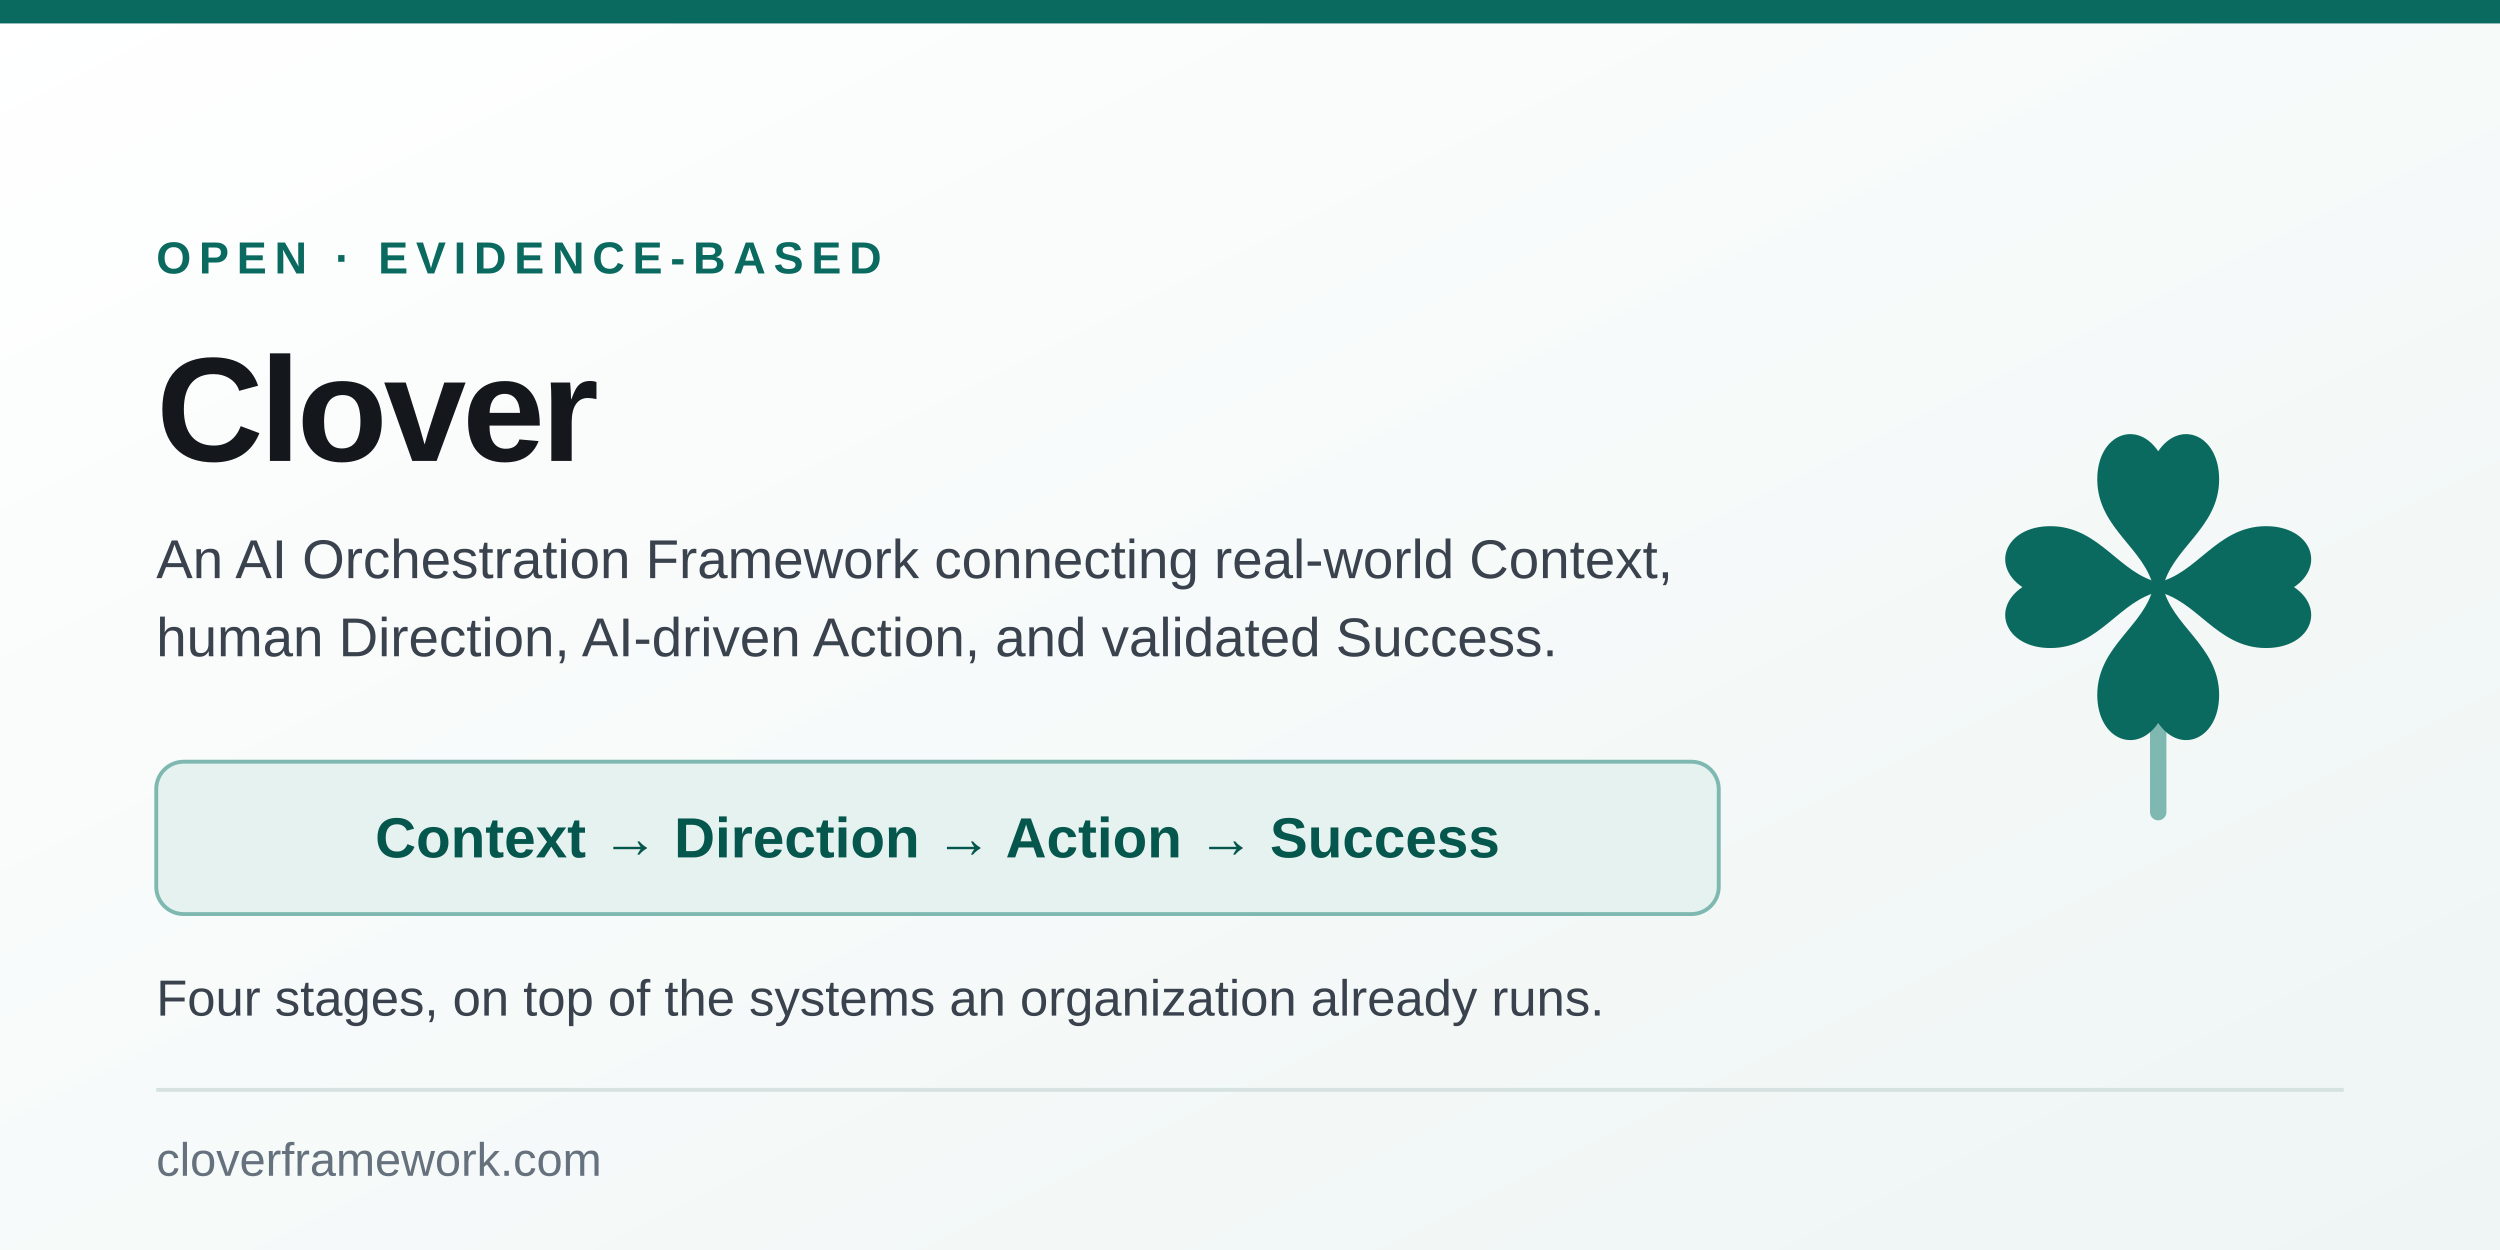
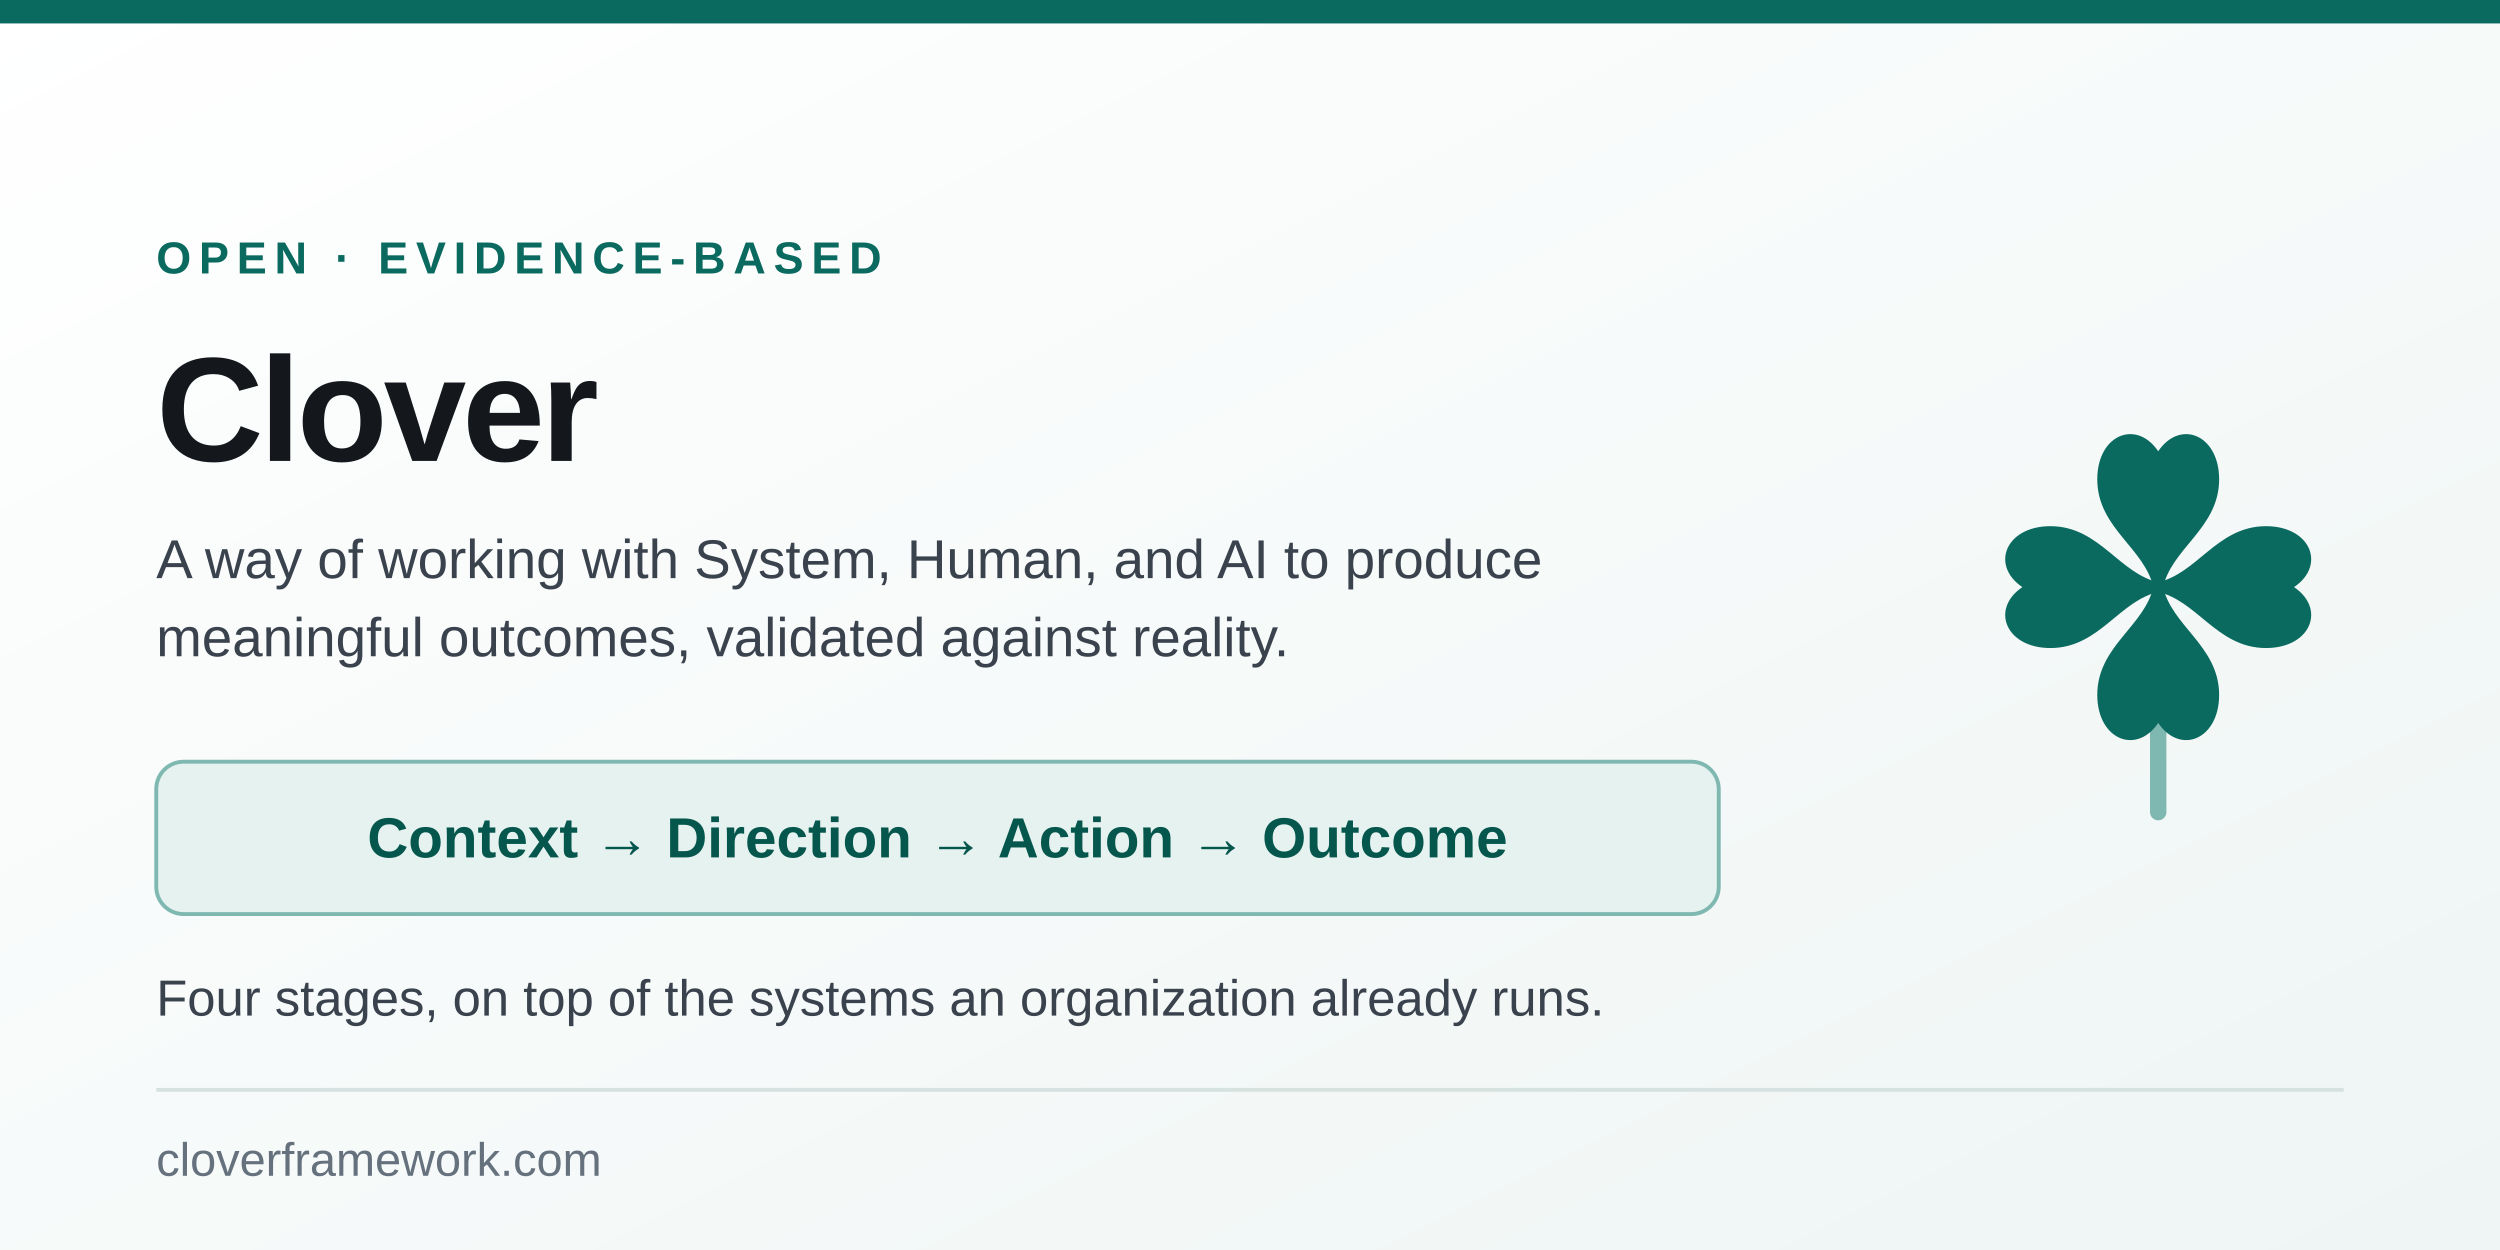
<svg xmlns="http://www.w3.org/2000/svg" viewBox="0 0 1280 640" width="1280" height="640" role="img" aria-labelledby="t">
  <defs>
    <linearGradient id="bg" x1="0" y1="0" x2="1" y2="1">
      <stop stop-color="#ffffff" />
      <stop offset="1" stop-color="#eef5f4" />
    </linearGradient>
    <path id="leaf" d="M50 44C48 35 38 31 38 21C38 12 46 9 50 17C54 9 62 12 62 21C62 31 52 35 50 44Z" />
  </defs>
  <rect width="1280" height="640" fill="url(#bg)" />
  <rect width="1280" height="12" fill="#0a6a5f" />
  <g font-family="Arial,Helvetica,sans-serif">
    <text x="80" y="140" font-size="23" font-weight="700" fill="#0a6a5f" letter-spacing="4">OPEN · EVIDENCE-BASED</text>
    <text x="80" y="236" font-size="76" font-weight="700" fill="#14181d" letter-spacing="-2">Clover</text>
-     <text x="80" y="296" font-size="28" fill="#39424d">An AI Orchestration Framework connecting real-world Context,</text>
-     <text x="80" y="336" font-size="28" fill="#39424d">human Direction, AI-driven Action, and validated Success.</text>
+     <text x="80" y="296" font-size="28" fill="#39424d">A way of working with System, Human, and AI to produce</text>
+     <text x="80" y="336" font-size="28" fill="#39424d">meaningful outcomes, validated against reality.</text>
    <rect x="80" y="390" width="800" height="78" rx="14" fill="#e6f2f0" stroke="#7fb8b0" stroke-width="2" />
-     <text x="480" y="439" text-anchor="middle" font-size="29" font-weight="700" fill="#05564c">Context → Direction → Action → Success</text>
+     <text x="480" y="439" text-anchor="middle" font-size="29" font-weight="700" fill="#05564c">Context → Direction → Action → Outcome</text>
    <text x="80" y="520" font-size="26" fill="#39424d">Four stages, on top of the systems an organization already runs.</text>
    <path d="M80 558h1120" stroke="#d6e2e0" stroke-width="2" />
    <text x="80" y="602" font-size="24" fill="#66717e">cloverframework.com</text>
    <g transform="translate(985 195) scale(2.4)">
      <path d="M50 48C50 66 50 78 50 92" fill="none" stroke="#7fb8b0" stroke-width="3.5" stroke-linecap="round" />
      <use href="#leaf" fill="#0a6a5f" stroke="#0a6a5f" stroke-width="2" stroke-linejoin="round" />
      <use href="#leaf" transform="rotate(90 50 44)" fill="#0a6a5f" stroke="#0a6a5f" stroke-width="2" stroke-linejoin="round" />
      <use href="#leaf" transform="rotate(180 50 44)" fill="#0a6a5f" stroke="#0a6a5f" stroke-width="2" stroke-linejoin="round" />
      <use href="#leaf" transform="rotate(270 50 44)" fill="#0a6a5f" stroke="#0a6a5f" stroke-width="2" stroke-linejoin="round" />
    </g>
  </g>
</svg>
